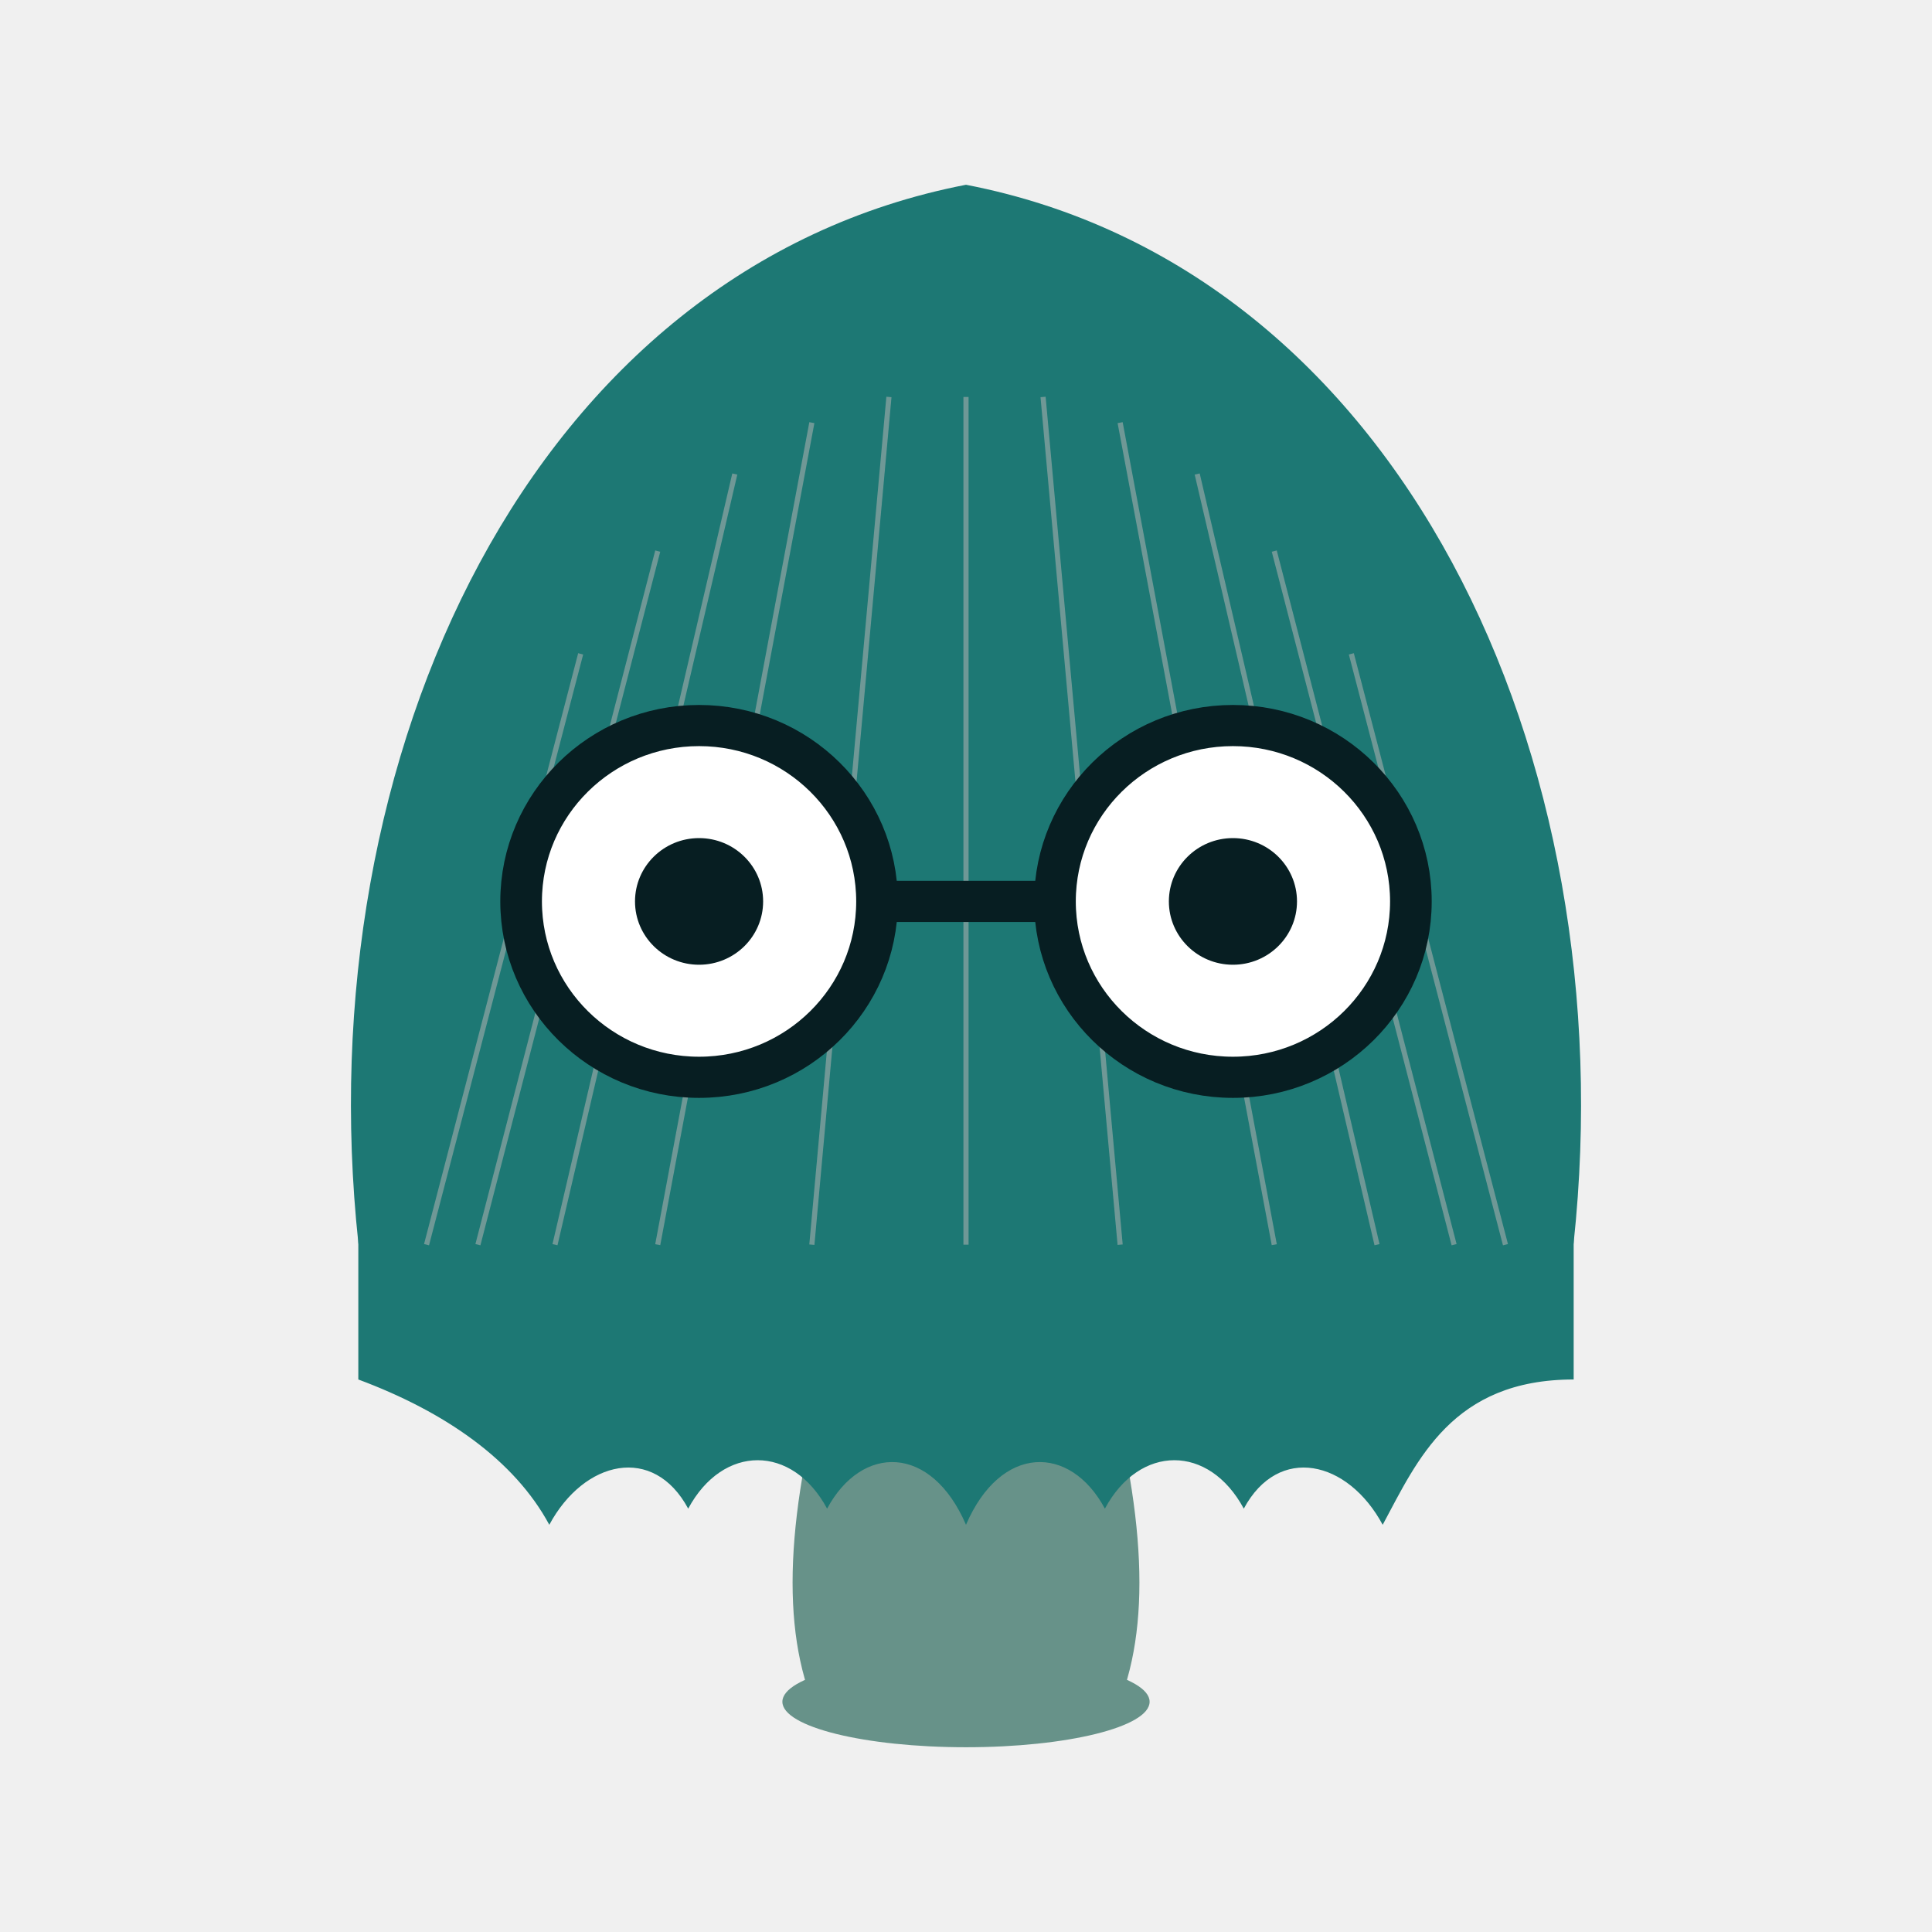
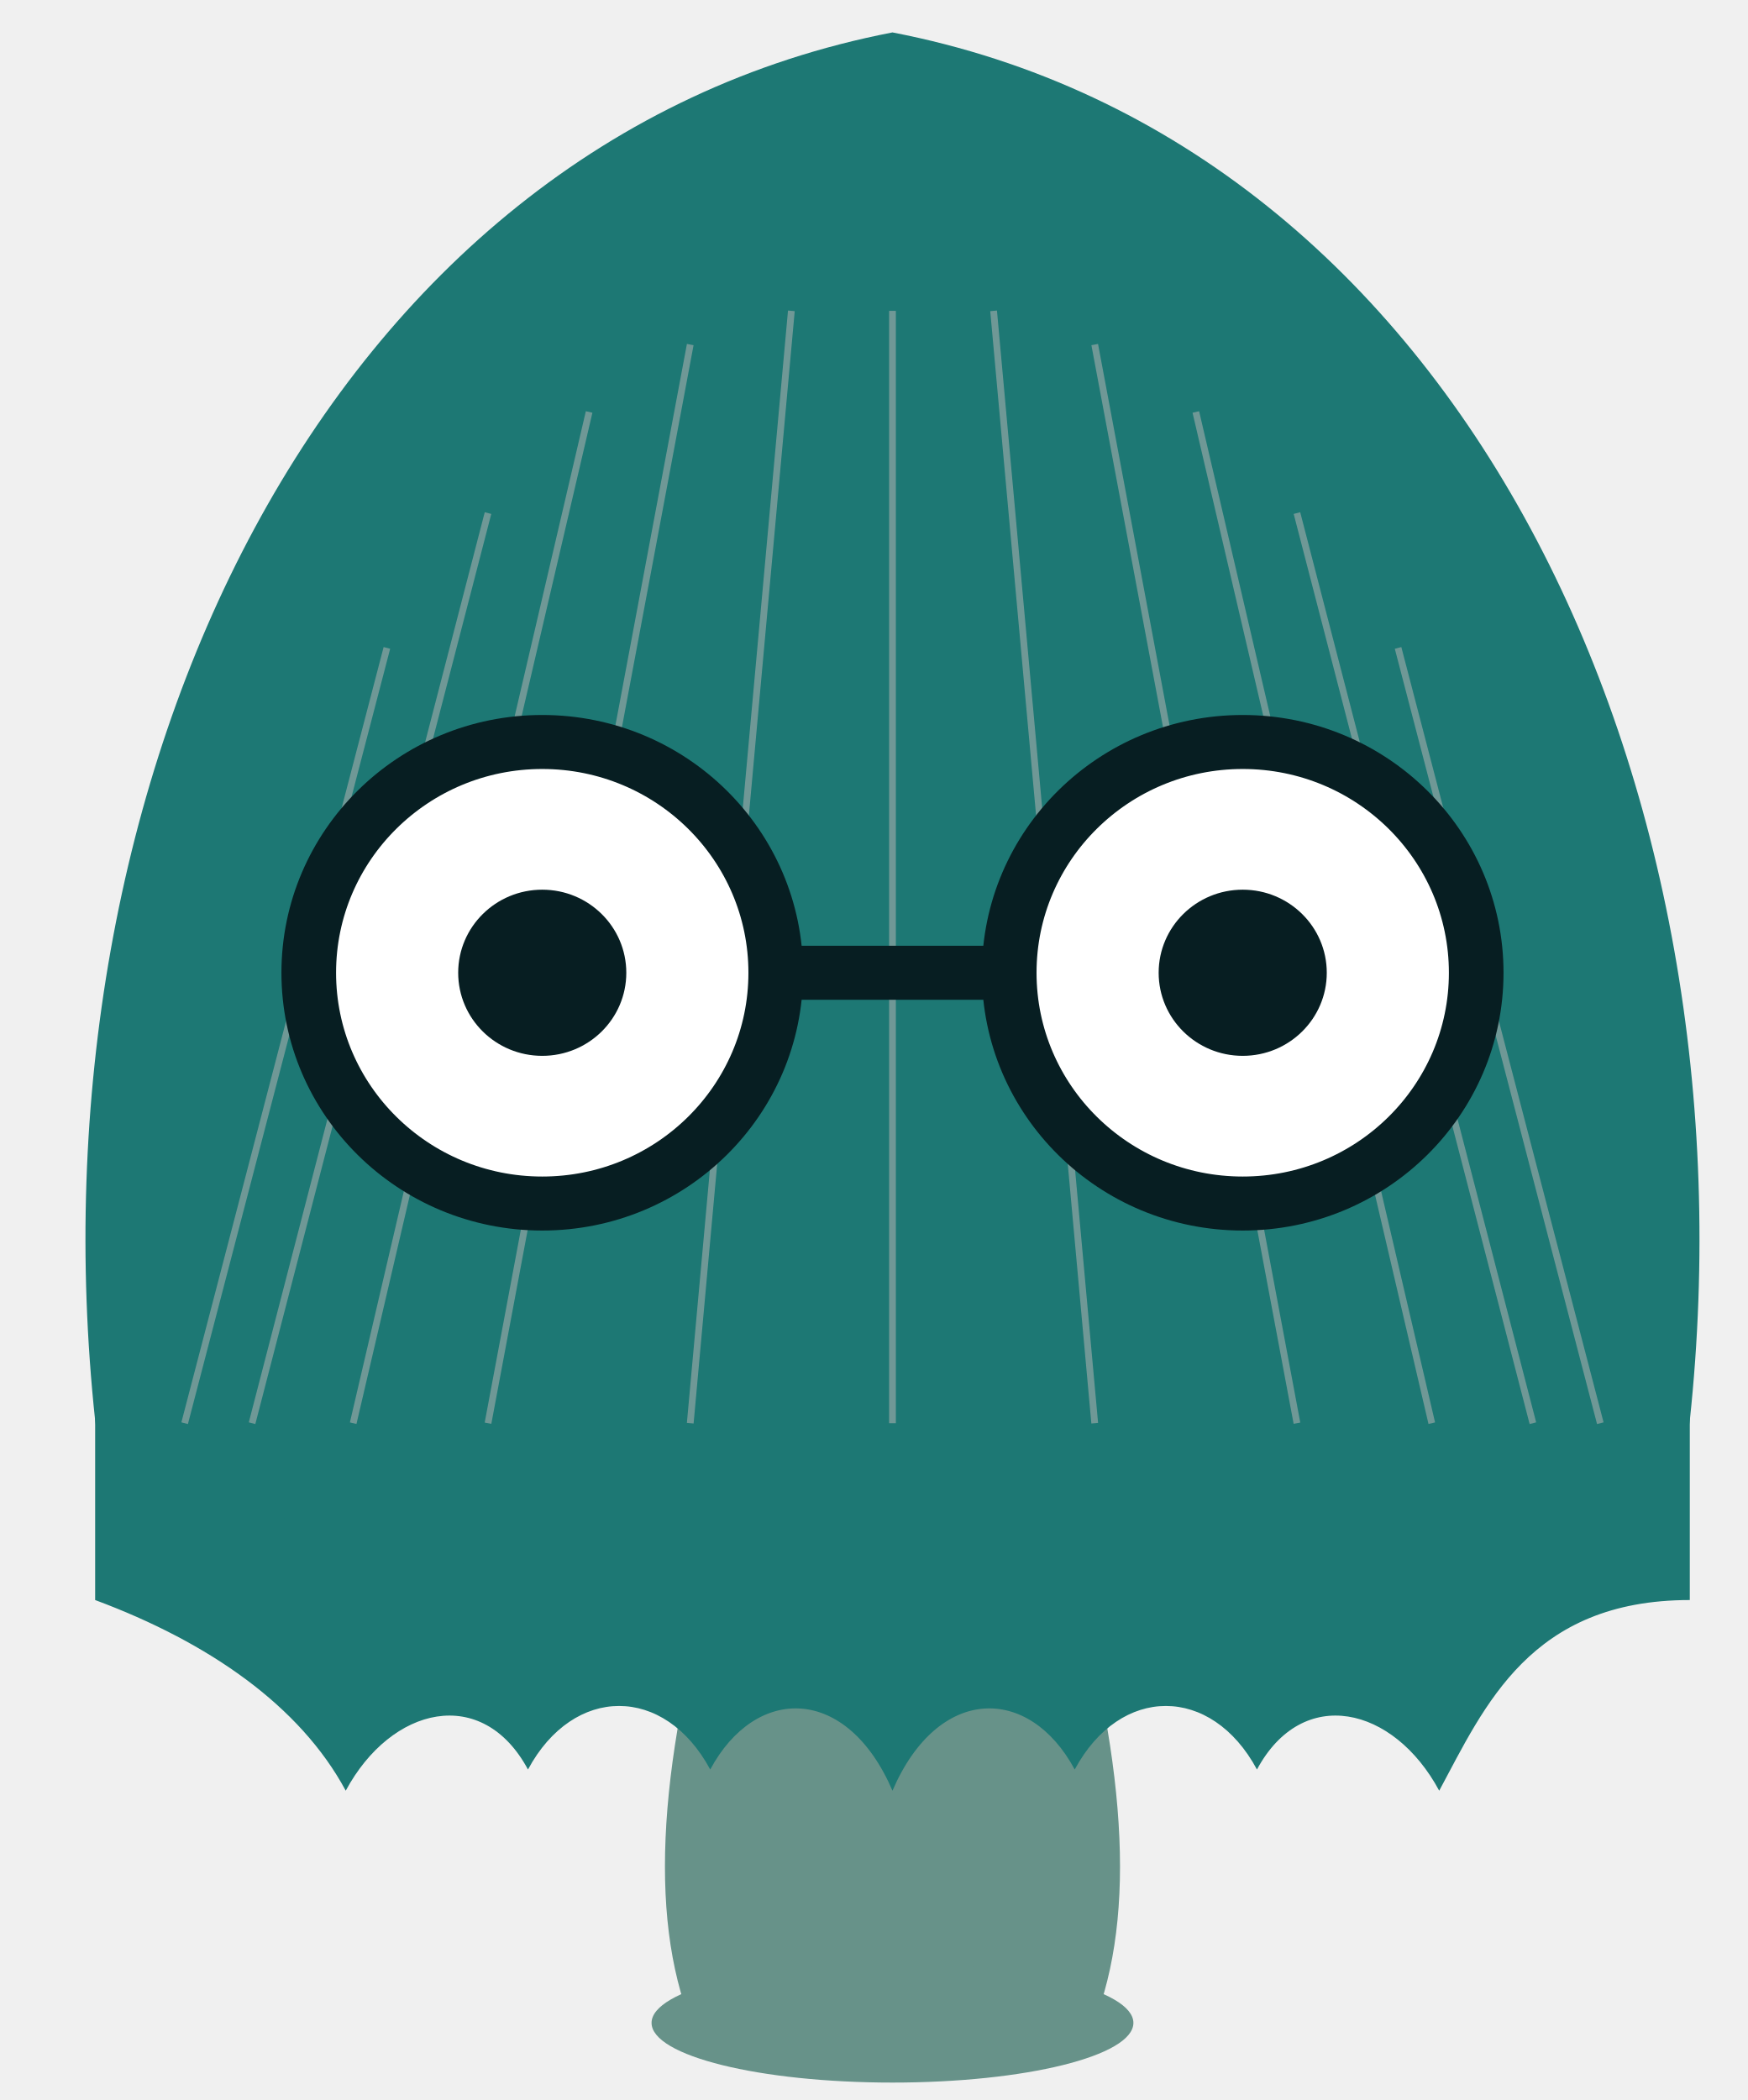
- <svg xmlns="http://www.w3.org/2000/svg" width="676" height="676" viewBox="0 0 676 676" version="1.1">
+ <svg xmlns="http://www.w3.org/2000/svg" width="466" height="560" viewBox="100 56 466 560" version="1.1">
  <path d="m 288.03,483.428 c -14.277,54.313 -14.277,93.109 0,120.265 h 99.94 c 14.277,-27.157 14.277,-65.952 0,-120.265 z" fill="#679289" />
  <ellipse cx="338" cy="595.439" rx="64.247" ry="15.914" fill="#679289" />
  <g transform="matrix(3.0375,0,0,2.824516,-1022.346,739.7056)" fill="#1d7874">
    <path d="m 447.85,-239 c -50,10.401 -76,70.724 -70,131.047 4,33.282 136,33.282 140,0 6,-60.323 -20,-120.646 -70,-131.047 z" />
    <path d="m 377.85,-113 c 8,0 12.789,6.702 16.789,14.702 4,-8 11.436,-7.775 15.436,4.225 4,-12 12.225,-10.309 16.225,1.691 4,-12 -5.677,-3.497 12.523,5.149 C 470.294,-74.462 453.85,-101 457.85,-89 c 4,-12 12.789,-14.592 16.789,-2.592 4,-12 11.324,-11.436 15.324,-3.436 4,-8 11.887,-15.971 27.887,-17.971 v 22 c -14,0 -18,10 -22,18 -4,-8 -12,-10 -16,-2 -4,-8 -12,-8 -16,0 -4,-8 -12,-8 -16,2 -4,-10 -12,-10 -16,-2 -4,-8 -12,-8 -16,0 -4,-8 -12,-6 -16,2 -4,-8 -12,-14 -22,-18 z" />
  </g>
  <g transform="matrix(1.797689,0,0,1.797689,-21.53776,-193.6784)" fill="none" stroke="#b3b3b3" stroke-width="1" opacity="0.55">
    <path d="M 200,185 V 350" />
    <g>
      <path d="M 185,185 170,350" />
      <path d="M 170,190 140,350" />
      <path d="M 155,200 120,350" />
      <path d="M 140,215 105,350" />
      <path d="M 125,235 95,350" />
    </g>
    <g transform="matrix(-1,0,0,1,400,0)">
      <path d="M 185,185 170,350" />
      <path d="M 170,190 140,350" />
      <path d="M 155,200 120,350" />
      <path d="M 140,215 105,350" />
      <path d="M 125,235 95,350" />
    </g>
  </g>
  <g transform="matrix(6.226565,0,0,6.154036,26.67178,38.47182)">
    <circle cx="35" cy="45" r="10" fill="#ffffff" />
    <circle cx="65" cy="45" r="10" fill="#ffffff" />
    <g fill="none" stroke="#071e22" stroke-width="2.34">
      <circle cx="35" cy="45" r="10" />
      <circle cx="65" cy="45" r="10" />
      <line x1="45" y1="45" x2="55" y2="45" />
    </g>
    <circle cx="35" cy="45" r="3.6" fill="#071e22" />
    <circle cx="65" cy="45" r="3.6" fill="#071e22" />
  </g>
</svg>
